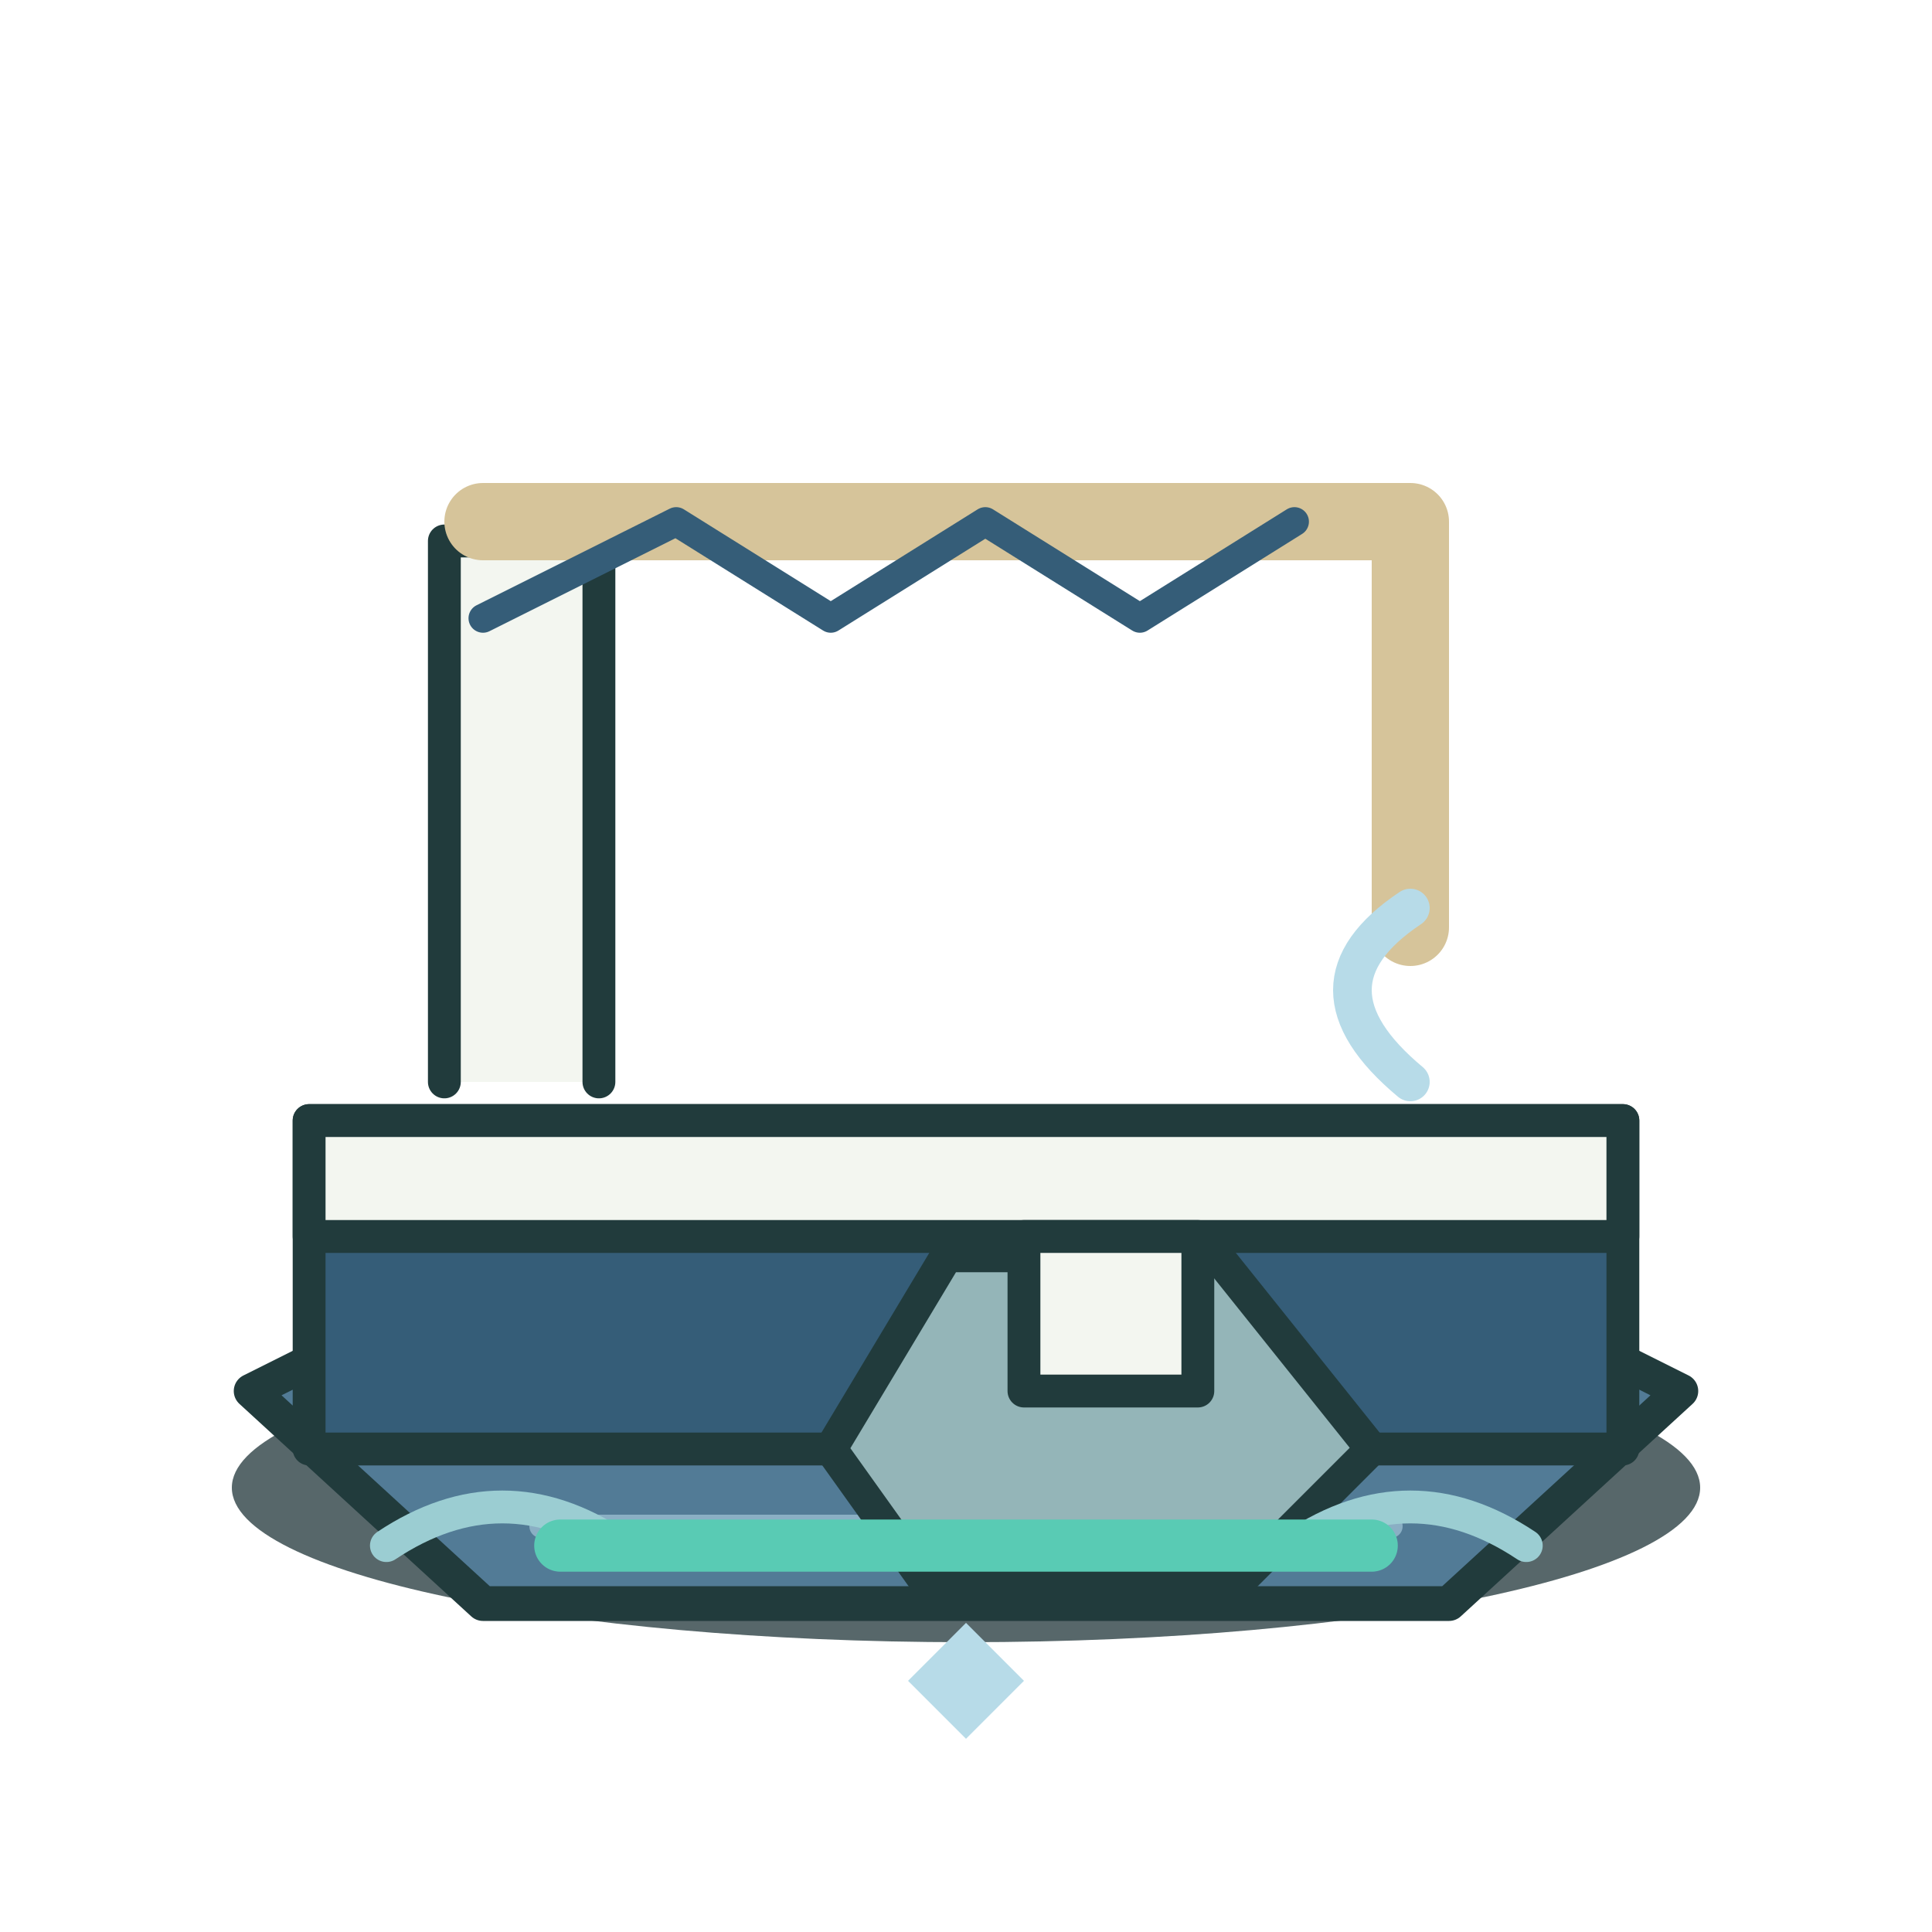
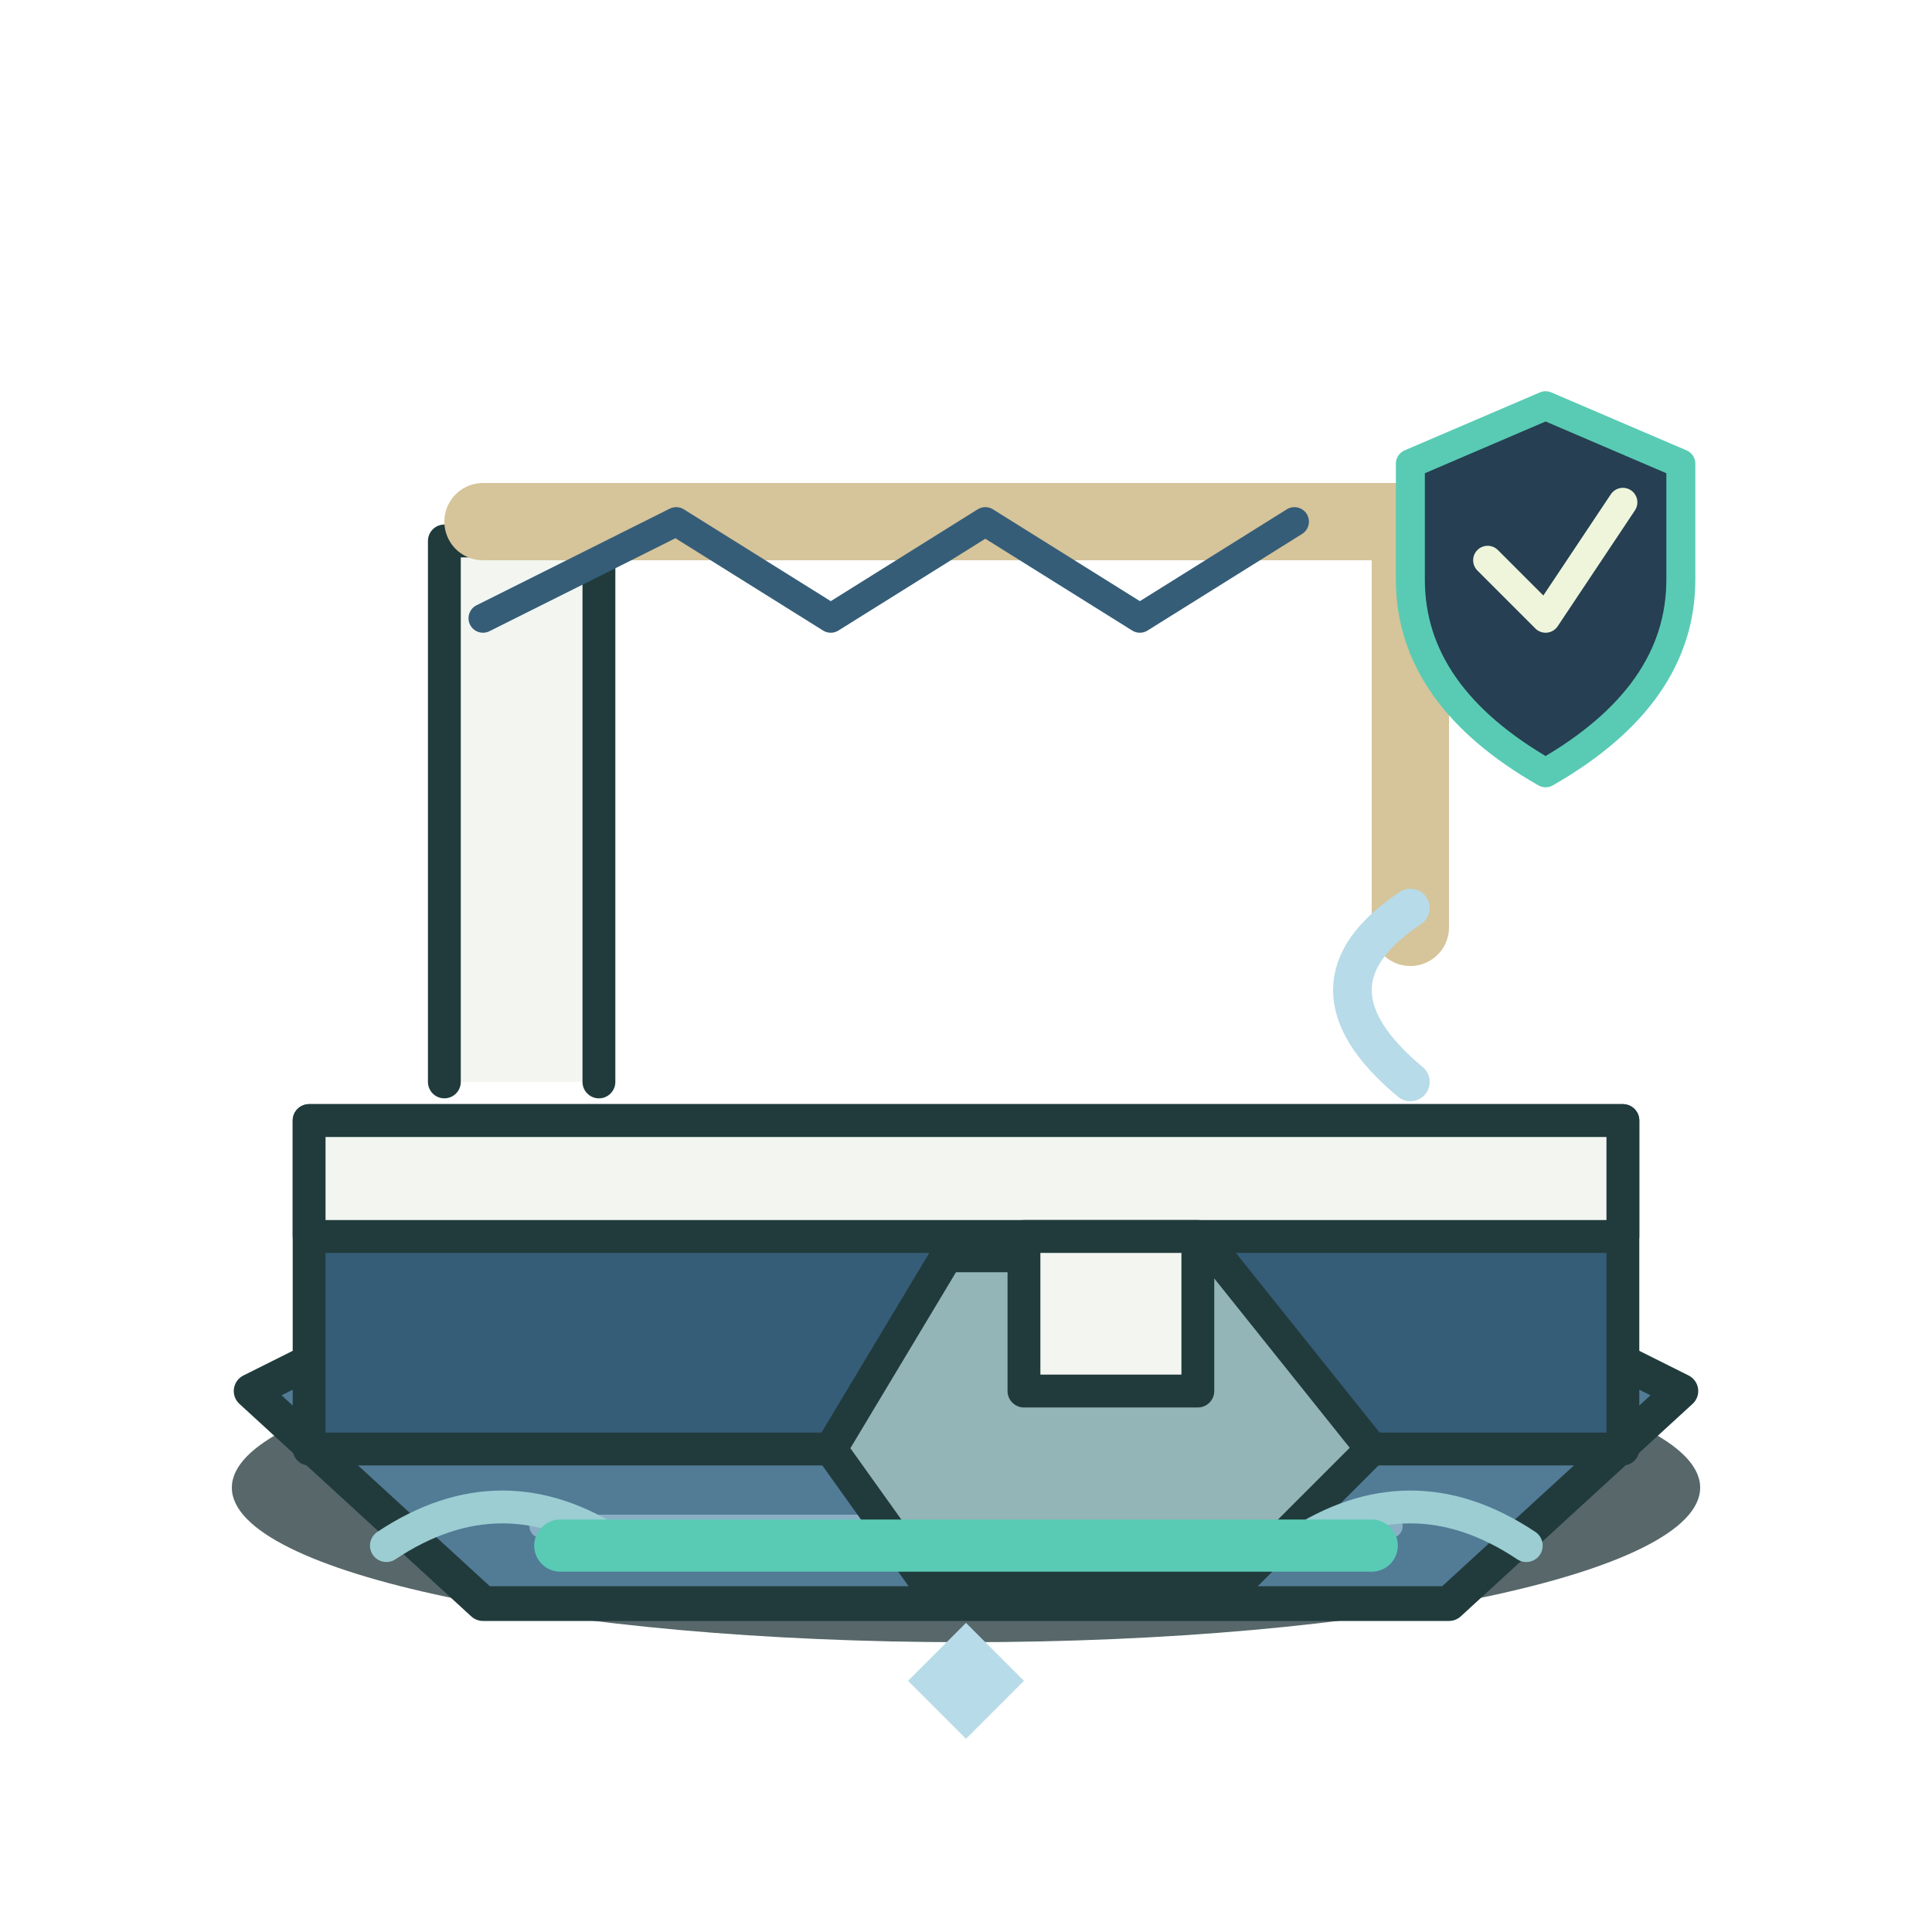
<svg xmlns="http://www.w3.org/2000/svg" viewBox="-50 -50 100 100" role="img" aria-label="军港 Lv.1">
  <g class="building-art building-port" stroke="#213b3c" stroke-width="1.7" stroke-linejoin="round" stroke-linecap="round">
    <ellipse cy="27" rx="38" ry="8" fill="#10272b" opacity=".7" stroke="none" />
    <path d="M-37 22l14-7h46l14 7-12 11h-50z" fill="#527b96" stroke="#213b3c" stroke-width="1.8" />
    <path d="M-32 24h64m-54 5h44" stroke="#b7dbe8" stroke-opacity=".55" stroke-width="1.2" />
    <path d="M-34 25V8h68v17z" fill="#355d78" />
    <path d="M-34 8h68v6h-68z" fill="#f3f6f0" />
    <path d="M-27 6v-28h8V6" fill="#f3f6f0" />
    <path d="M-25-23h48m0 0v21" fill="none" stroke="#d6c49a" stroke-width="4" />
    <path d="M-25-18l10-5 8 5 8-5 8 5 8-5" fill="none" stroke="#355d78" stroke-width="1.5" />
    <path d="M23-3q-6 4 0 9" fill="none" stroke="#b7dbe8" stroke-width="2" />
    <path d="M-7 25l6-10h14l8 10-7 7H-2z" fill="#94b5b8" />
    <path d="M3 14h9v8H3z" fill="#f3f6f0" />
    <path d="M-30 30q6-4 12 0m35 0q6-4 12 0" fill="none" stroke="#9bcdd2" stroke-width="1.7" />
    <path d="M-21 30h42" stroke="#59cbb4" stroke-width="2.7" />
    <path d="M-3 37l3-3 3 3-3 3z" fill="#b7dbe8" stroke="none" />
+     <g class="core-shield" transform="translate(30 -22)">
+       <path d="M0-7l7 3v6q0 6-7 10-7-4-7-10v-6z" fill="#263f52" stroke="#59cbb4" stroke-width="1.5" />
+       <path d="M-3 1l3 3 4-6" fill="none" stroke="#eef5db" stroke-width="1.5" />
+     </g>
  </g>
</svg>
